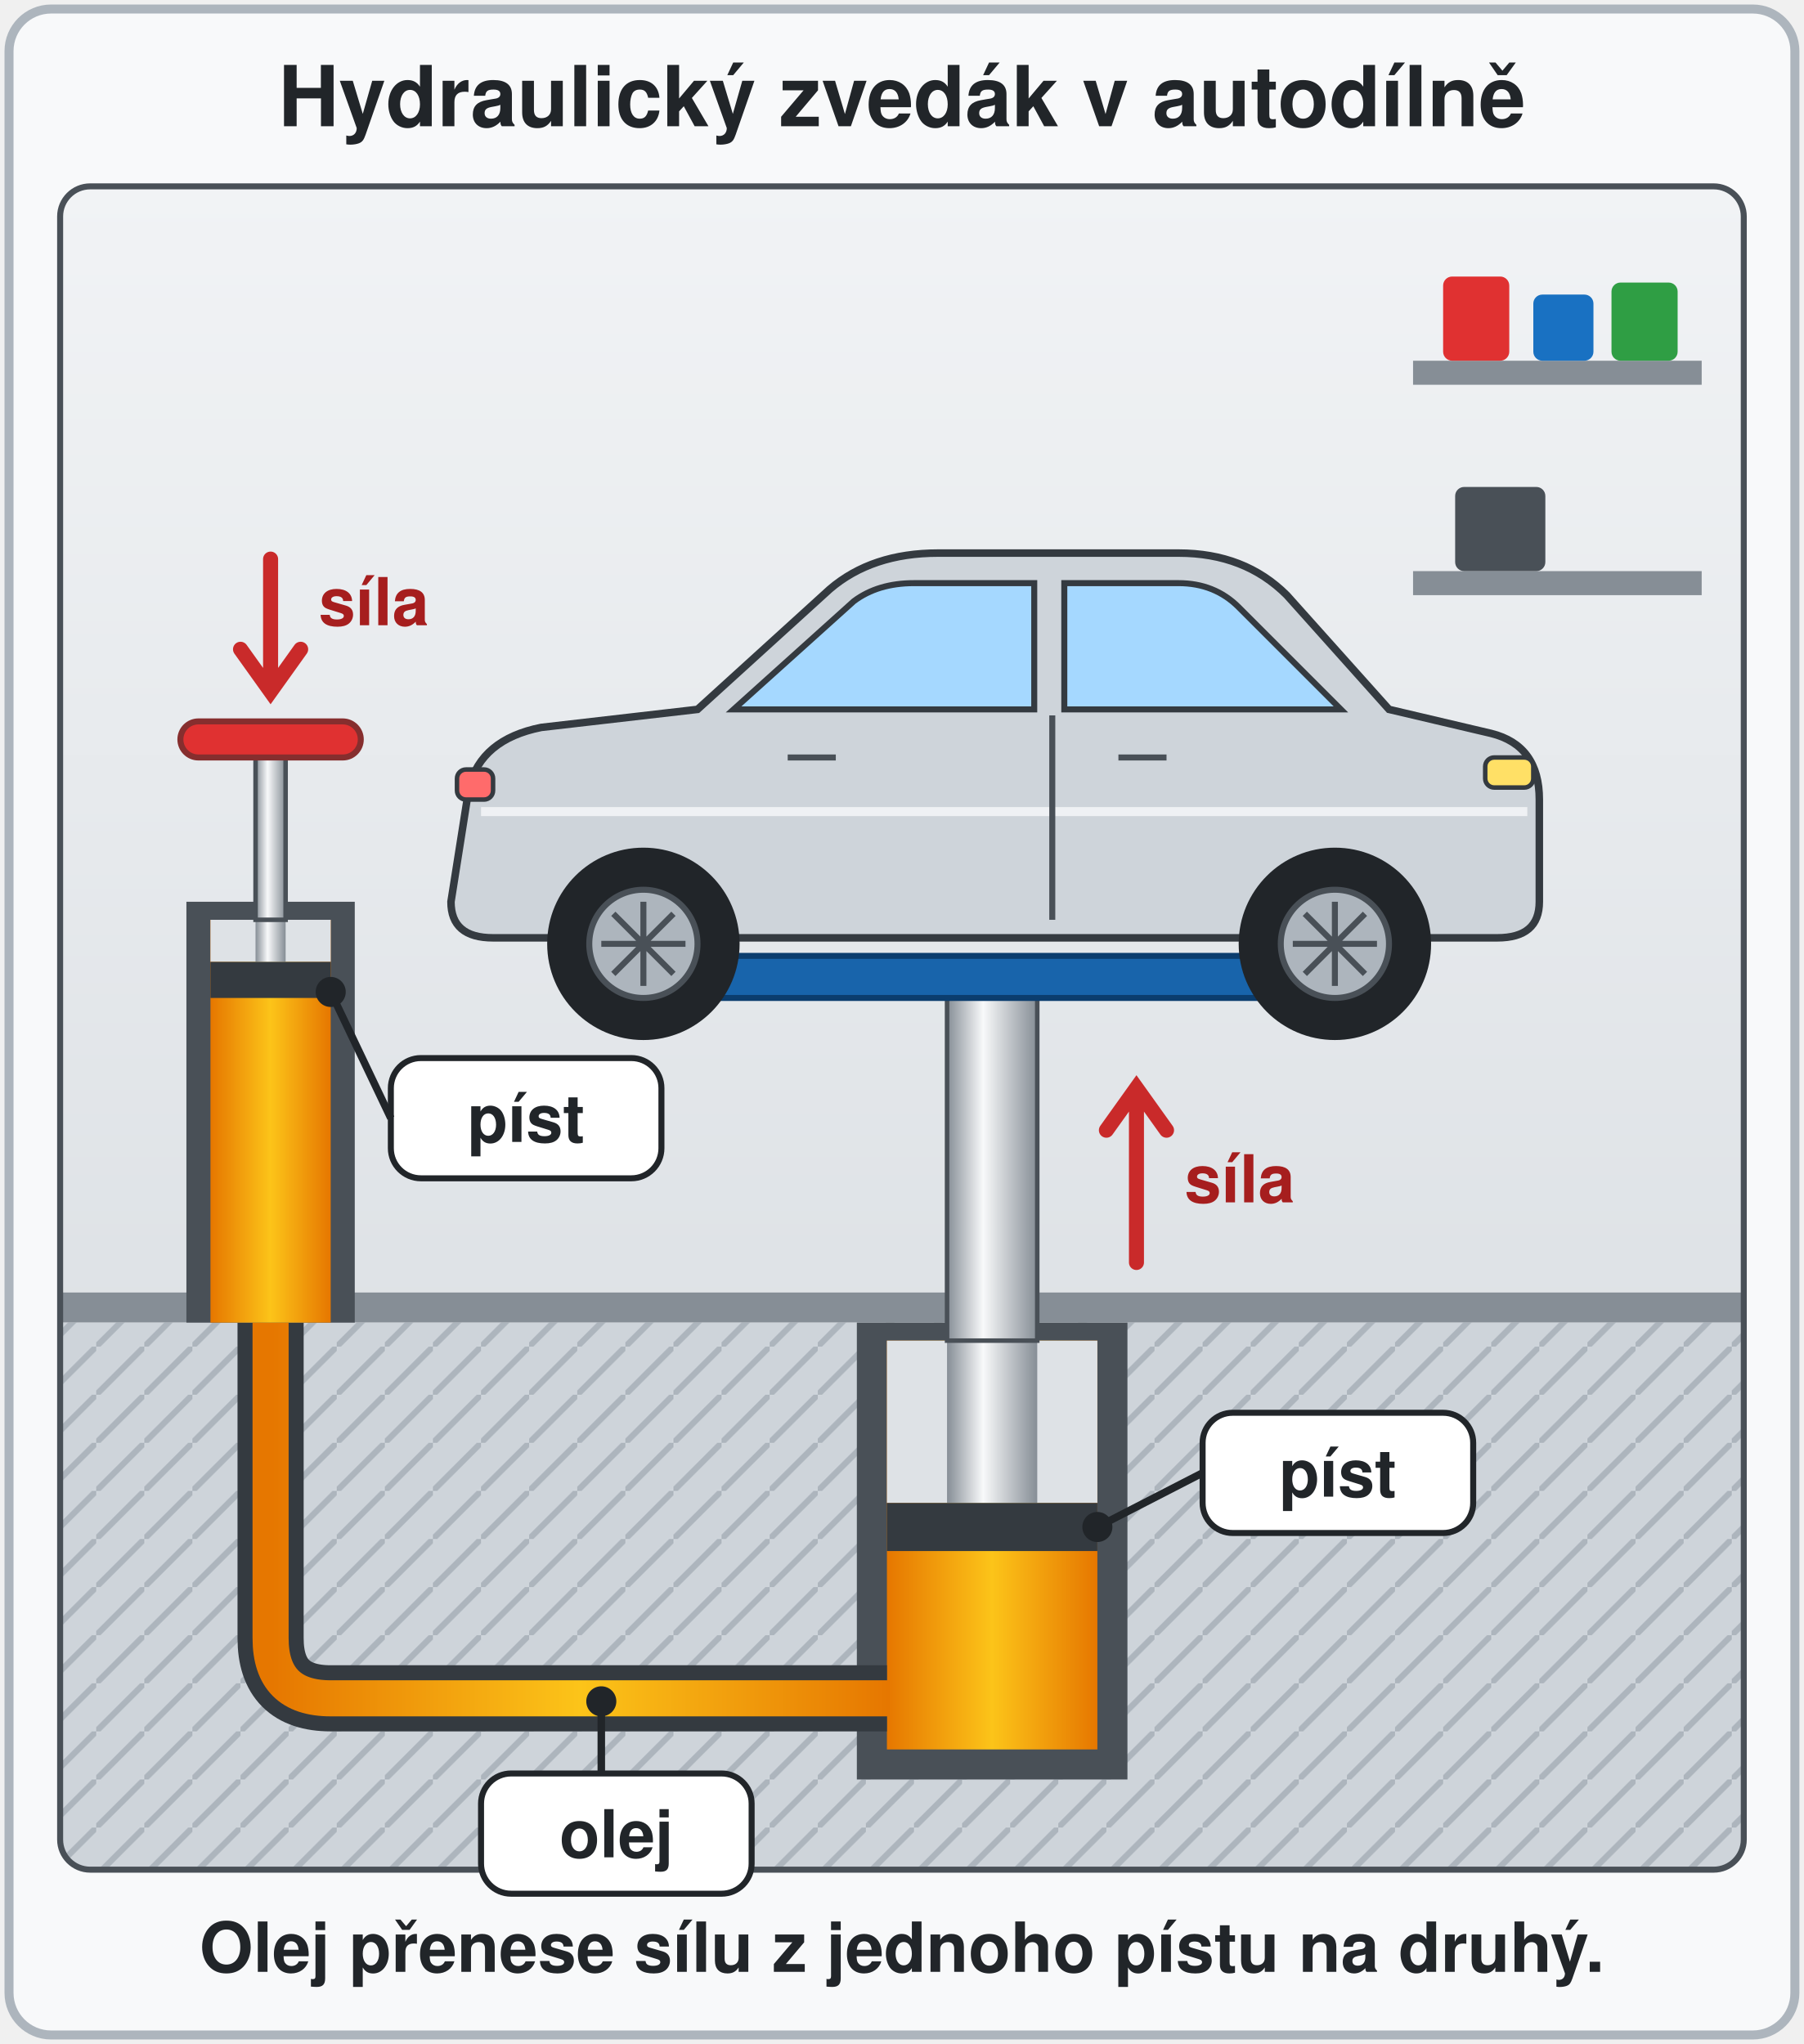
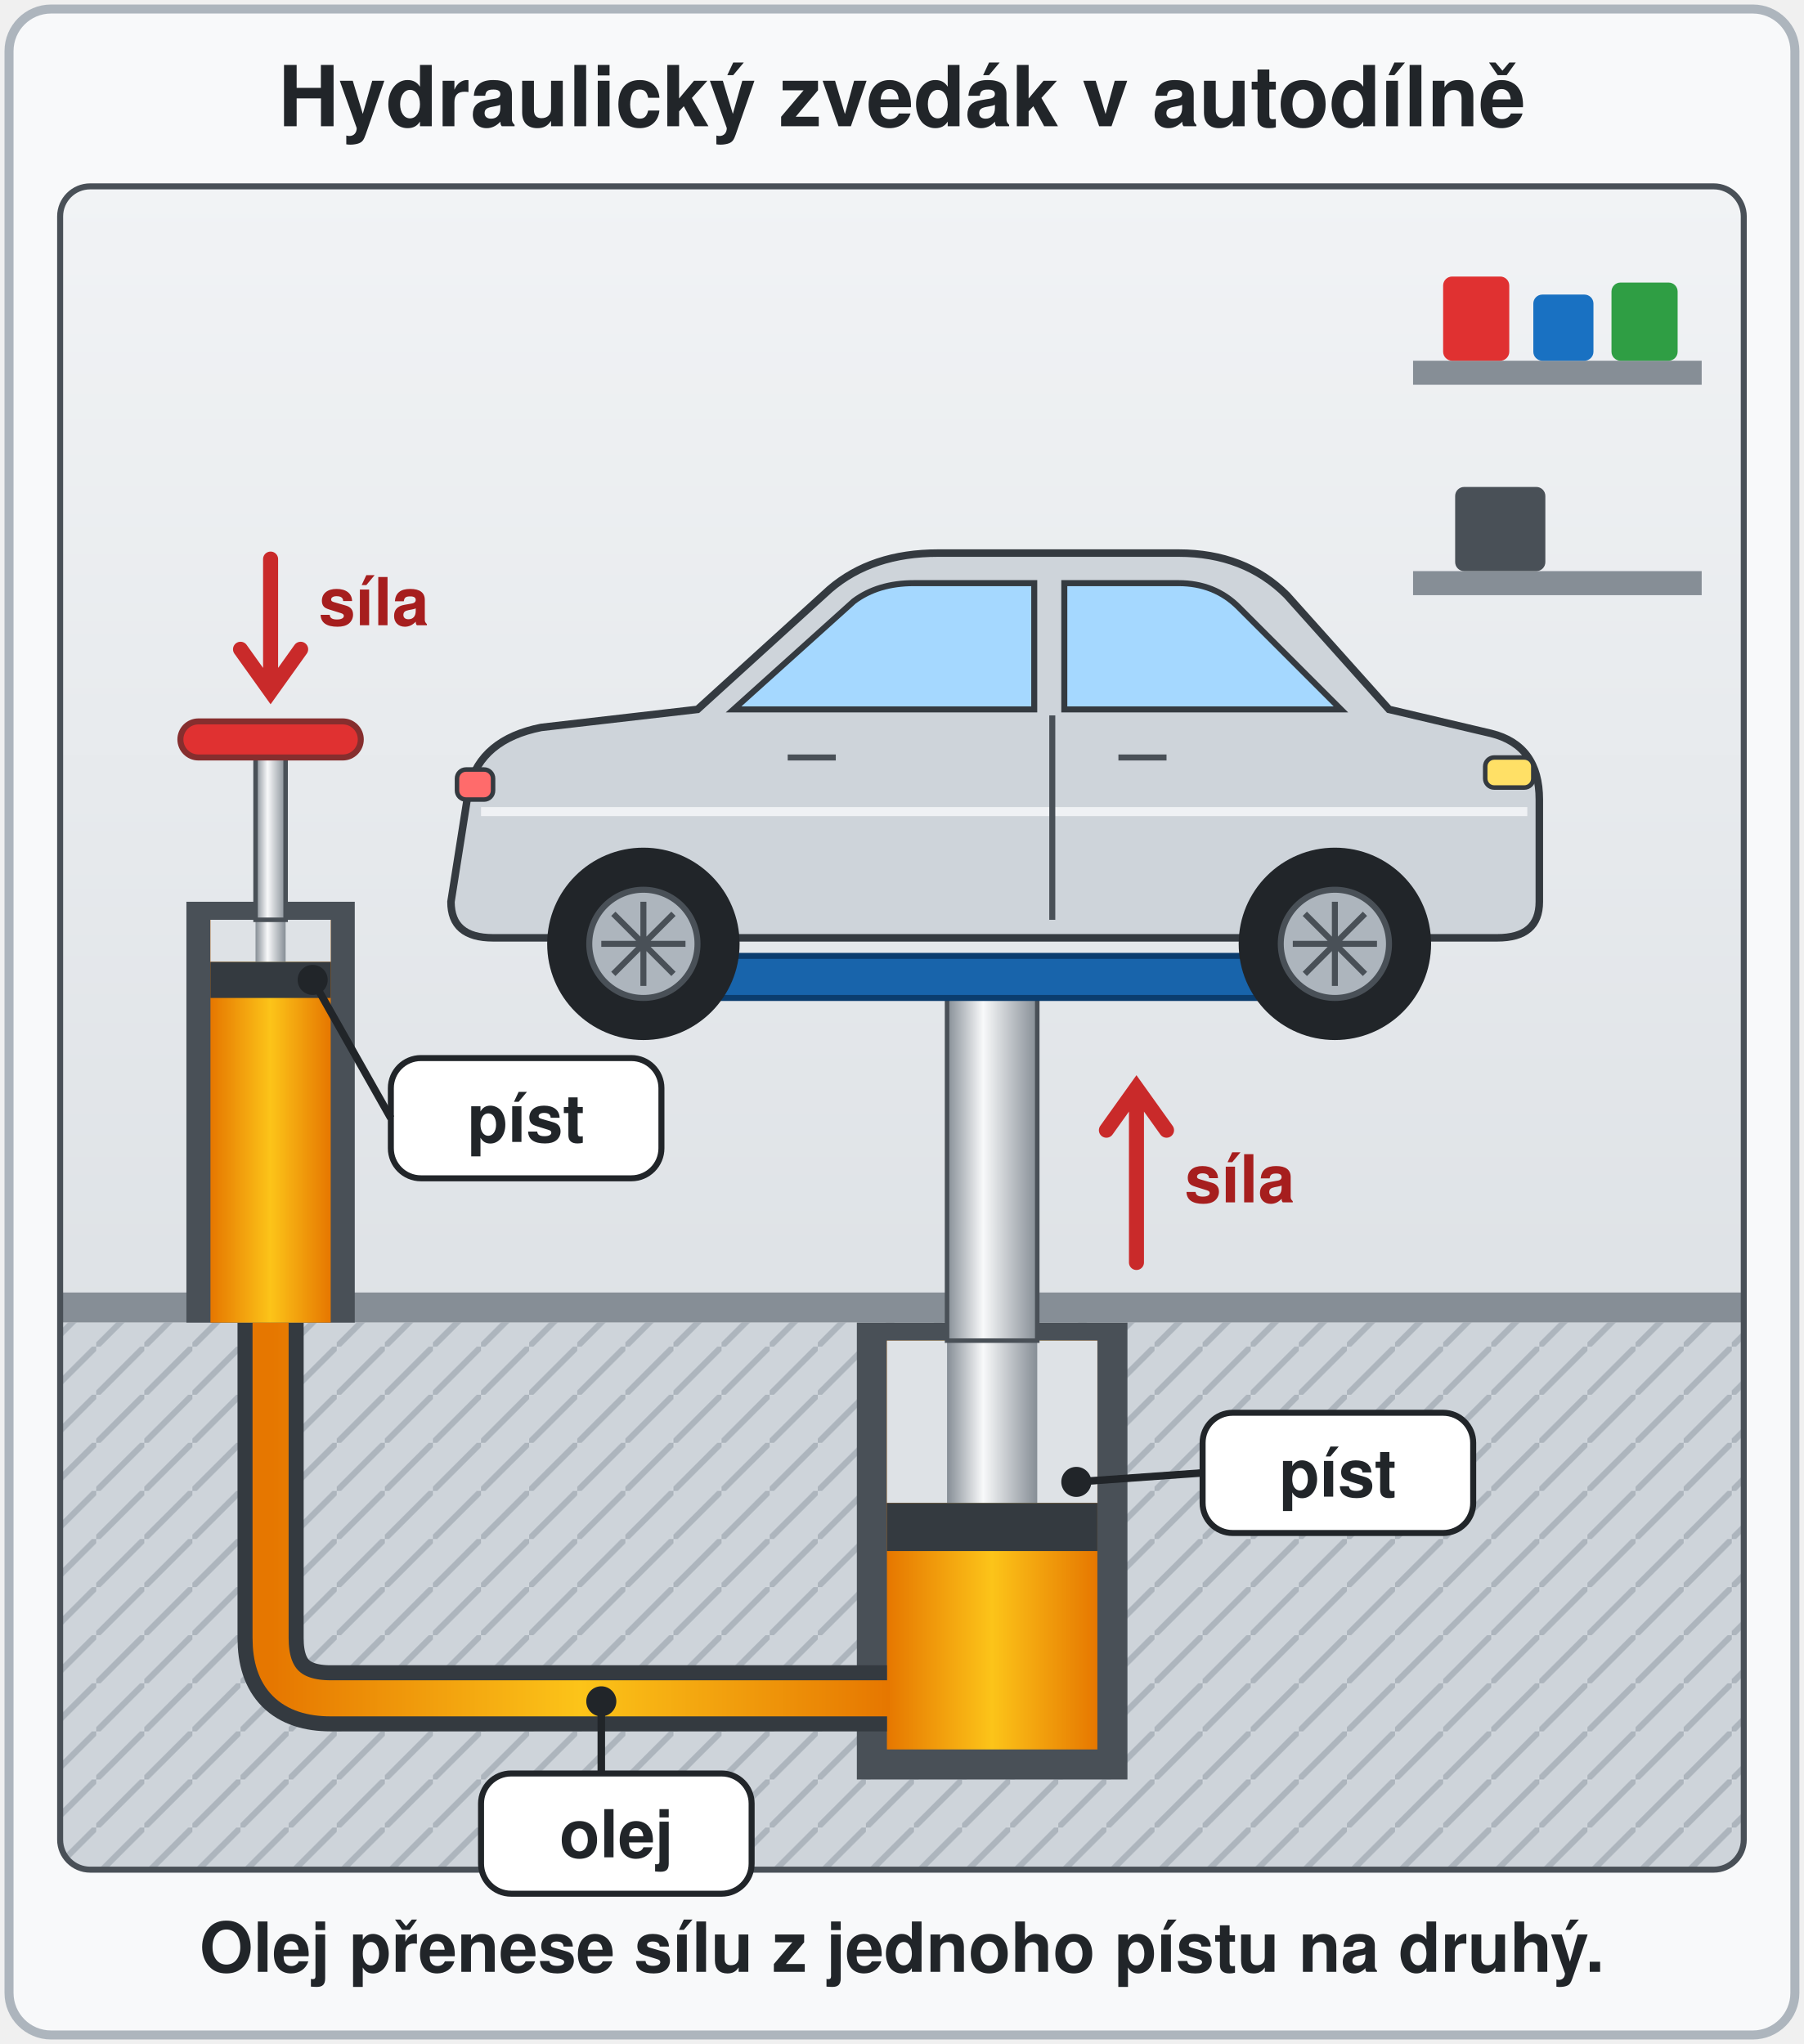
<svg xmlns="http://www.w3.org/2000/svg" viewBox="0 0 600 680" font-family="'Segoe UI', Helvetica, Arial, sans-serif" role="img" aria-label="Hydraulický zvedák v autodílně, v řezu. Vlevo malý válec s pístem, vpravo pod autem velký válec s pístem. Válce spojuje hadice s olejem pod podlahou. Když zatlačíme na malý píst, olej přenese sílu na velký píst a ten zvedne auto. Animace: malý píst jde dolů a auto se zvedá.">
  <style>
.mp { animation: mp 8s ease-in-out infinite; } @keyframes mp { 0%, 10% { transform: translateY(0); } 50%, 60% { transform: translateY(45px); } 95%, 100% { transform: translateY(0); } } .vp { animation: vp 8s ease-in-out infinite; } @keyframes vp { 0%, 10% { transform: translateY(0); } 50%, 60% { transform: translateY(-15px); } 95%, 100% { transform: translateY(0); } }
@media (prefers-reduced-motion: reduce) { .mp, .vp { animation: none; } }
/* Předloha: PDF Skupenství látek, foto auta na zvedáku v autodílně u Nestlačitelnosti kapalin; text PDF: 2 spojené nádoby s pohyblivými písty spojené hadicí, naplněné olejem. Překresleno jako řez. Objem oleje: malý píst 40 px dolů 45 px (rukojeť zůstane nad válcem), velký 70 px nahoru 15 px (válce kulaté, objem ~ průměr²·zdvih: 40²·45 = 72000 ≈ 70²·15 = 73500; přesně h = 14,69). Bez animace = klidová poloha. */
</style>
  <defs>
    <clipPath id="sc">
      <rect x="20" y="62" width="560" height="560" rx="10" />
    </clipPath>
    <clipPath id="velky">
      <rect x="295" y="446" width="70" height="136" />
    </clipPath>
    <clipPath id="maly">
      <rect x="70" y="306" width="40" height="134" />
    </clipPath>
    <linearGradient id="zed" x1="0" y1="0" x2="0" y2="1">
      <stop offset="0" stop-color="#f1f3f5" />
      <stop offset="1" stop-color="#dee2e6" />
    </linearGradient>
    <linearGradient id="chrom" x1="0" y1="0" x2="1" y2="0">
      <stop offset="0" stop-color="#868e96" />
      <stop offset="0.4" stop-color="#f8f9fa" />
      <stop offset="1" stop-color="#868e96" />
    </linearGradient>
    <linearGradient id="olej" x1="0" y1="0" x2="1" y2="0">
      <stop offset="0" stop-color="#e67700" />
      <stop offset="0.5" stop-color="#fcc419" />
      <stop offset="1" stop-color="#e67700" />
    </linearGradient>
    <pattern id="beton" width="16" height="16" patternUnits="userSpaceOnUse">
      <rect width="16" height="16" fill="#ced4da" />
      <path d="M0 16L16 0" stroke="#adb5bd" stroke-width="2" />
    </pattern>
  </defs>
  <rect x="3" y="3" width="594" height="674" rx="14" fill="#f8f9fa" stroke="#adb5bd" stroke-width="3" />
  <text x="300" y="42" font-size="28" font-weight="bold" fill="#212529" text-anchor="middle">Hydraulický zvedák v autodílně</text>
  <g clip-path="url(#sc)">
    <rect x="20" y="62" width="560" height="378" fill="url(#zed)" />
    <rect x="470" y="120" width="96" height="8" fill="#868e96" />
    <rect x="470" y="190" width="96" height="8" fill="#868e96" />
    <rect x="480" y="92" width="22" height="28" rx="3" fill="#e03131" />
    <rect x="510" y="98" width="20" height="22" rx="3" fill="#1971c2" />
    <rect x="536" y="94" width="22" height="26" rx="3" fill="#2f9e44" />
    <rect x="484" y="162" width="30" height="28" rx="3" fill="#495057" />
    <rect x="20" y="430" width="560" height="10" fill="#868e96" />
    <rect x="20" y="440" width="560" height="182" fill="url(#beton)" />
    <rect x="285" y="440" width="90" height="152" fill="#495057" />
    <rect x="295" y="446" width="70" height="136" fill="url(#olej)" />
    <path d="M90 440V545Q90 565 110 565H295" stroke="#343a40" stroke-width="22" fill="none" />
    <path d="M90 436V545Q90 565 110 565H296" stroke="url(#olej)" stroke-width="12" fill="none" />
    <rect x="62" y="300" width="56" height="140" fill="#495057" />
    <rect x="70" y="306" width="40" height="134" fill="url(#olej)" />
  </g>
  <g clip-path="url(#velky)">
    <g class="vp">
      <rect x="295" y="300" width="70" height="200" fill="#dee2e6" />
      <rect x="315" y="300" width="30" height="200" fill="url(#chrom)" />
      <rect x="295" y="500" width="70" height="16" fill="#343a40" />
    </g>
  </g>
  <g class="vp">
    <rect x="315" y="330" width="30" height="116" fill="url(#chrom)" stroke="#495057" stroke-width="1.5" />
    <rect x="190" y="318" width="280" height="14" rx="3" fill="#1864ab" stroke="#0b3d6e" stroke-width="2" />
    <path d="M200 318L190 306H226L218 318M440 318L434 306H470L462 318" fill="#1864ab" stroke="#0b3d6e" stroke-width="2" />
    <g>
      <path d="M150 300L156 262Q160 246 180 242L232 236L276 196Q290 184 312 184H392Q414 184 428 198L462 236L496 244Q512 248 512 266V300Q512 312 498 312H164Q150 312 150 300Z" fill="#ced4da" stroke="#343a40" stroke-width="2.5" />
      <path d="M244 236L284 200Q292 194 304 194H344V236Z" fill="#a5d8ff" stroke="#343a40" stroke-width="2" />
      <path d="M354 194H392Q404 194 412 202L446 236H354Z" fill="#a5d8ff" stroke="#343a40" stroke-width="2" />
      <path d="M160 270H508" stroke="#f8f9fa" stroke-width="3" opacity="0.8" />
      <path d="M350 238V306M262 252h16M372 252h16" stroke="#495057" stroke-width="2" />
      <rect x="494" y="252" width="16" height="10" rx="3" fill="#ffe066" stroke="#343a40" stroke-width="1.5" />
      <rect x="152" y="256" width="12" height="10" rx="3" fill="#ff6b6b" stroke="#343a40" stroke-width="1.5" />
      <circle cx="214" cy="314" r="32" fill="#212529" />
      <circle cx="214" cy="314" r="18" fill="#adb5bd" stroke="#495057" stroke-width="2" />
      <path d="M200 314H228M214 300V328M204 304L224 324M224 304L204 324" stroke="#495057" stroke-width="2" />
      <circle cx="444" cy="314" r="32" fill="#212529" />
      <circle cx="444" cy="314" r="18" fill="#adb5bd" stroke="#495057" stroke-width="2" />
      <path d="M430 314H458M444 300V328M434 304L454 324M454 304L434 324" stroke="#495057" stroke-width="2" />
    </g>
  </g>
  <g clip-path="url(#maly)">
    <g class="mp">
      <rect x="70" y="200" width="40" height="120" fill="#dee2e6" />
      <rect x="85" y="200" width="10" height="120" fill="url(#chrom)" />
      <rect x="70" y="320" width="40" height="12" fill="#343a40" />
    </g>
  </g>
  <g class="mp">
    <rect x="85" y="250" width="10" height="56" fill="url(#chrom)" stroke="#495057" stroke-width="1.5" />
    <rect x="60" y="240" width="60" height="12" rx="6" fill="#e03131" stroke="#862e2e" stroke-width="2" />
    <path d="M90 186V228M80 216L90 230L100 216" stroke="#c92a2a" stroke-width="5" fill="none" stroke-linecap="round" />
    <text x="106" y="208" font-size="22" font-weight="bold" fill="#a61e1e" text-anchor="start">síla</text>
  </g>
  <g class="vp">
    <path d="M378 420V364M368 376L378 362L388 376" stroke="#c92a2a" stroke-width="5" fill="none" stroke-linecap="round" />
    <text x="394" y="400" font-size="22" font-weight="bold" fill="#a61e1e" text-anchor="start">síla</text>
  </g>
  <rect x="20" y="62" width="560" height="560" rx="10" fill="none" stroke="#495057" stroke-width="2" />
  <rect x="130" y="352" width="90" height="40" rx="10" fill="#fff" stroke="#212529" stroke-width="2" />
  <text x="175" y="379.9" font-size="22" font-weight="bold" fill="#212529" text-anchor="middle">píst</text>
-   <path d="M130 372L110 330" stroke="#212529" stroke-width="2.5" />
-   <circle cx="110" cy="330" r="5" fill="#212529" />
+   <path d="M130 372L104 326" stroke="#212529" stroke-width="2.5" />
+   <circle cx="104" cy="326" r="5" fill="#212529" />
  <rect x="400" y="470" width="90" height="40" rx="10" fill="#fff" stroke="#212529" stroke-width="2" />
  <text x="445" y="497.9" font-size="22" font-weight="bold" fill="#212529" text-anchor="middle">píst</text>
-   <path d="M400 490L365 508" stroke="#212529" stroke-width="2.5" />
-   <circle cx="365" cy="508" r="5" fill="#212529" />
+   <path d="M400 490L358 493" stroke="#212529" stroke-width="2.5" />
+   <circle cx="358" cy="493" r="5" fill="#212529" />
  <rect x="160" y="590" width="90" height="40" rx="10" fill="#fff" stroke="#212529" stroke-width="2" />
  <text x="205" y="617.9" font-size="22" font-weight="bold" fill="#212529" text-anchor="middle">olej</text>
  <path d="M200 590L200 566" stroke="#212529" stroke-width="2.5" />
  <circle cx="200" cy="566" r="5" fill="#212529" />
  <text x="300" y="656" font-size="23" font-weight="bold" fill="#212529" text-anchor="middle">Olej přenese sílu z jednoho pístu na druhý.</text>
</svg>
